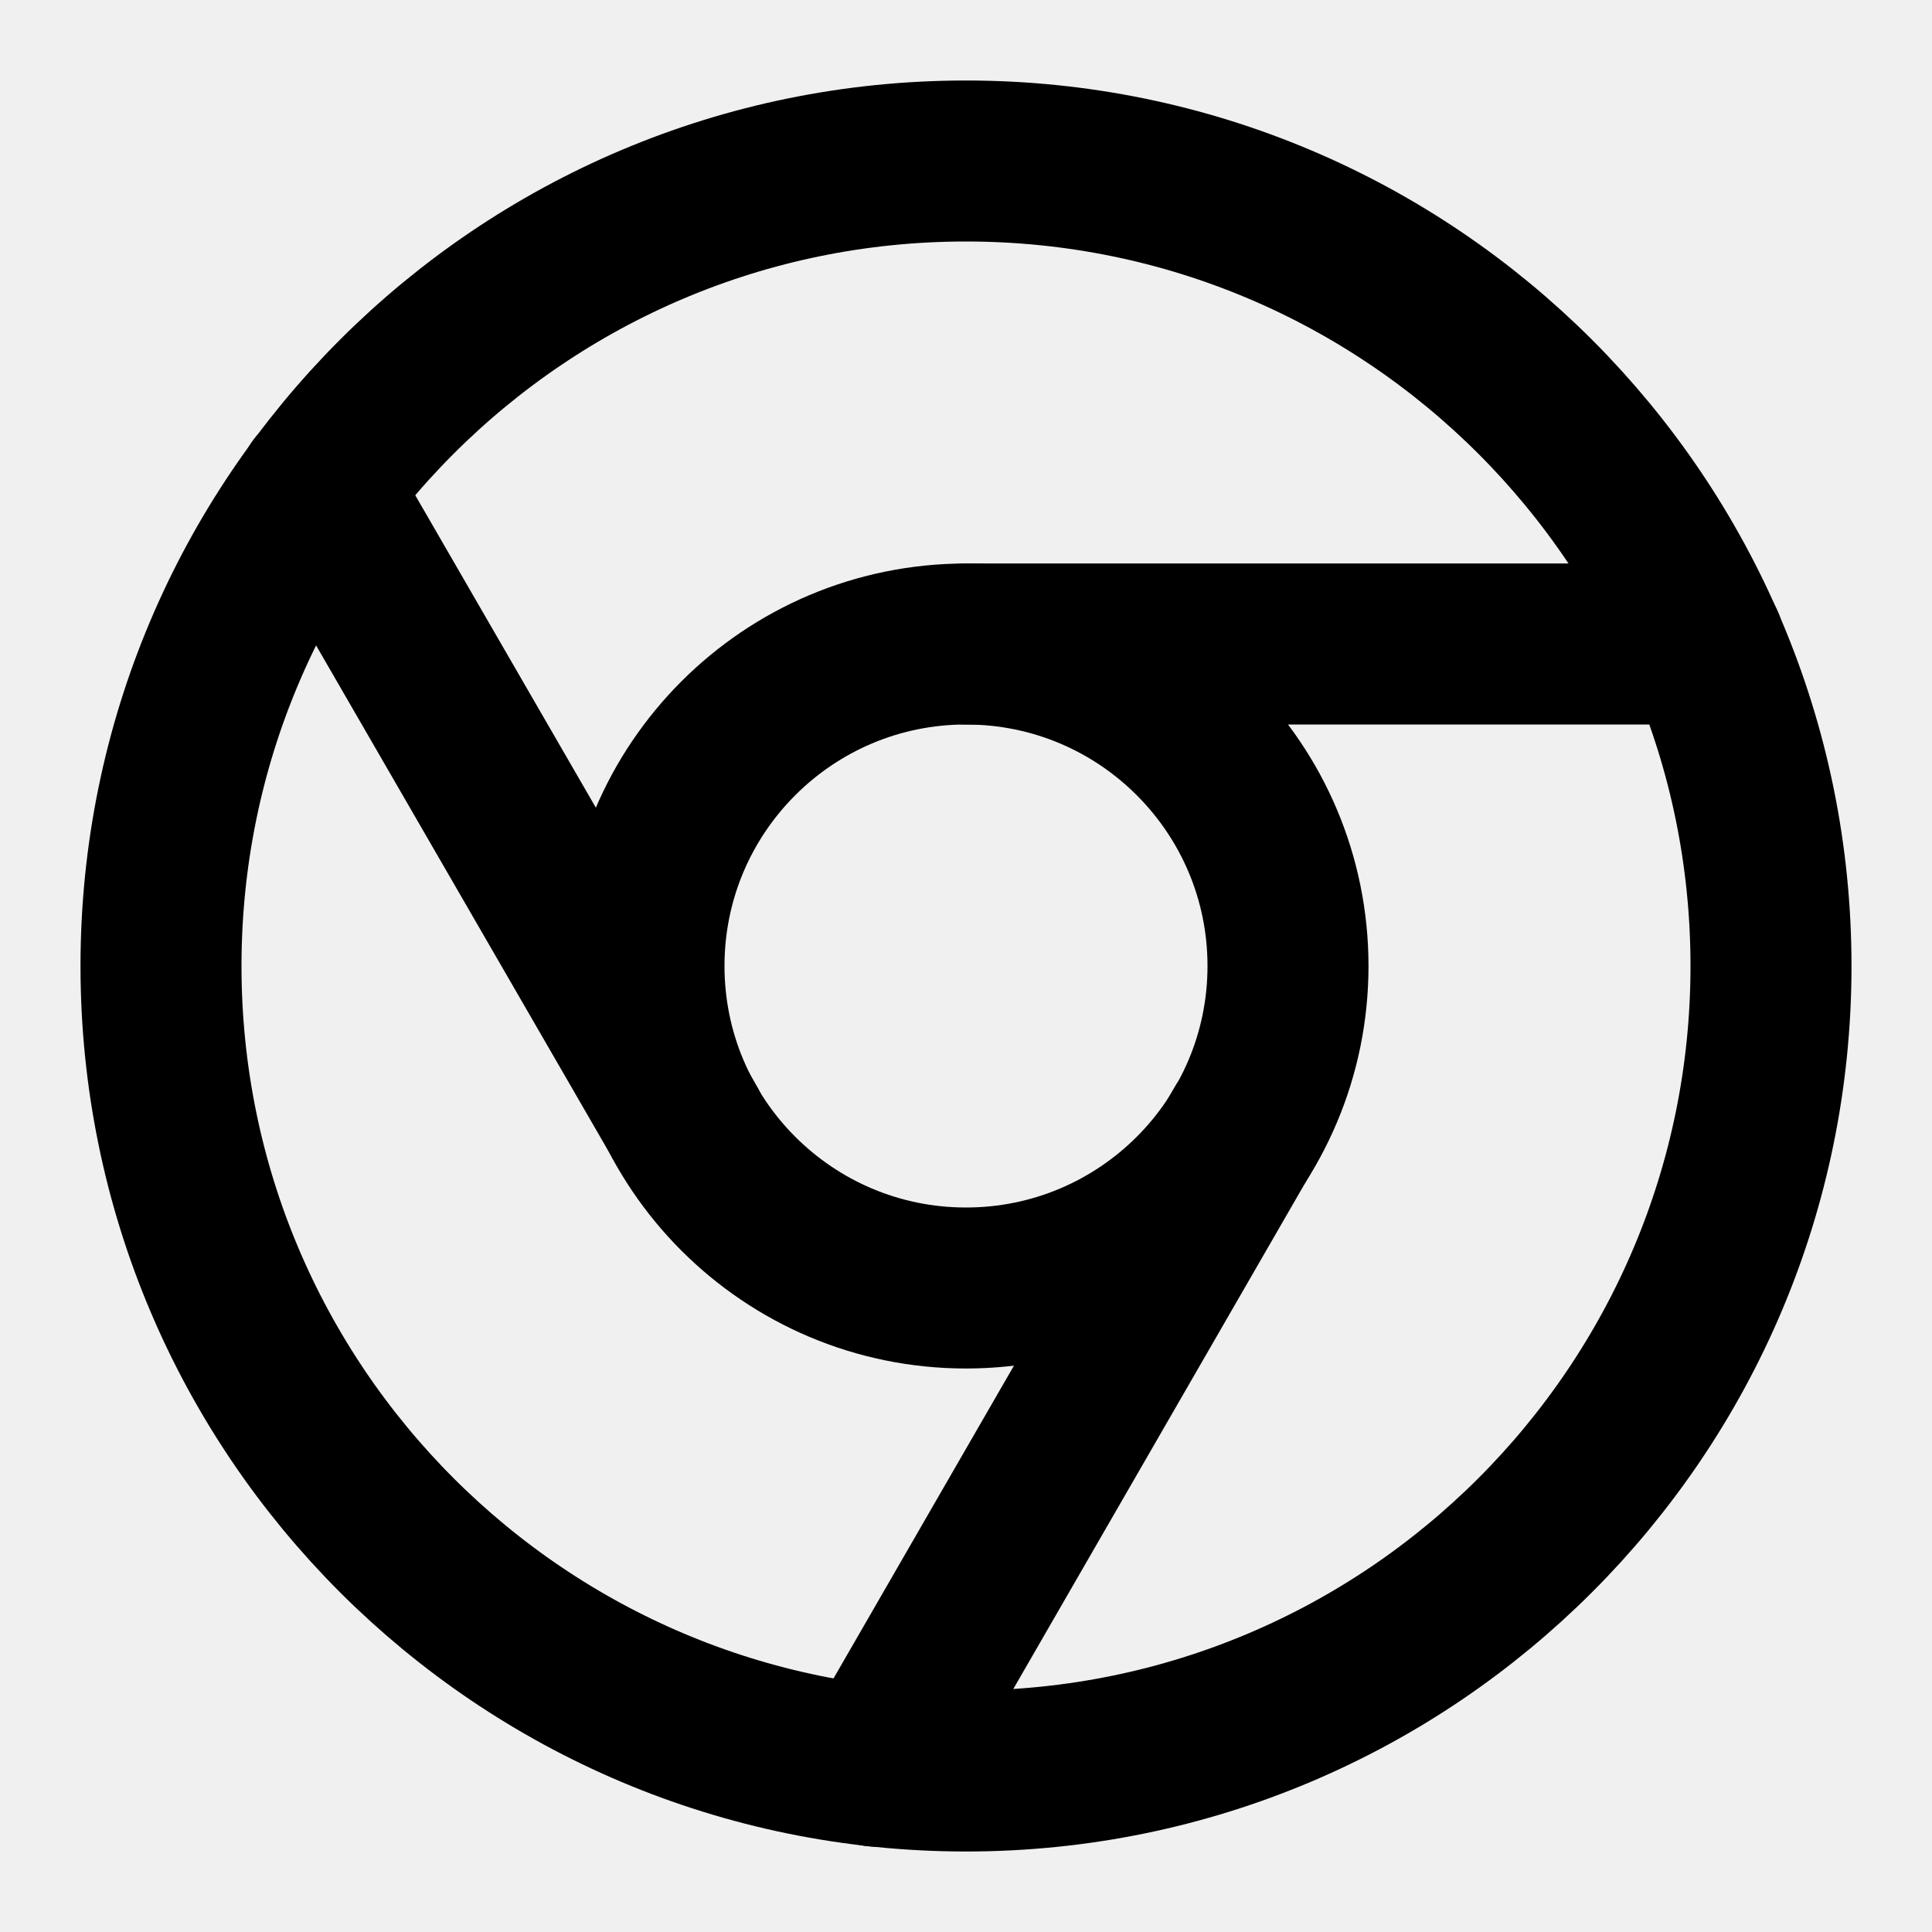
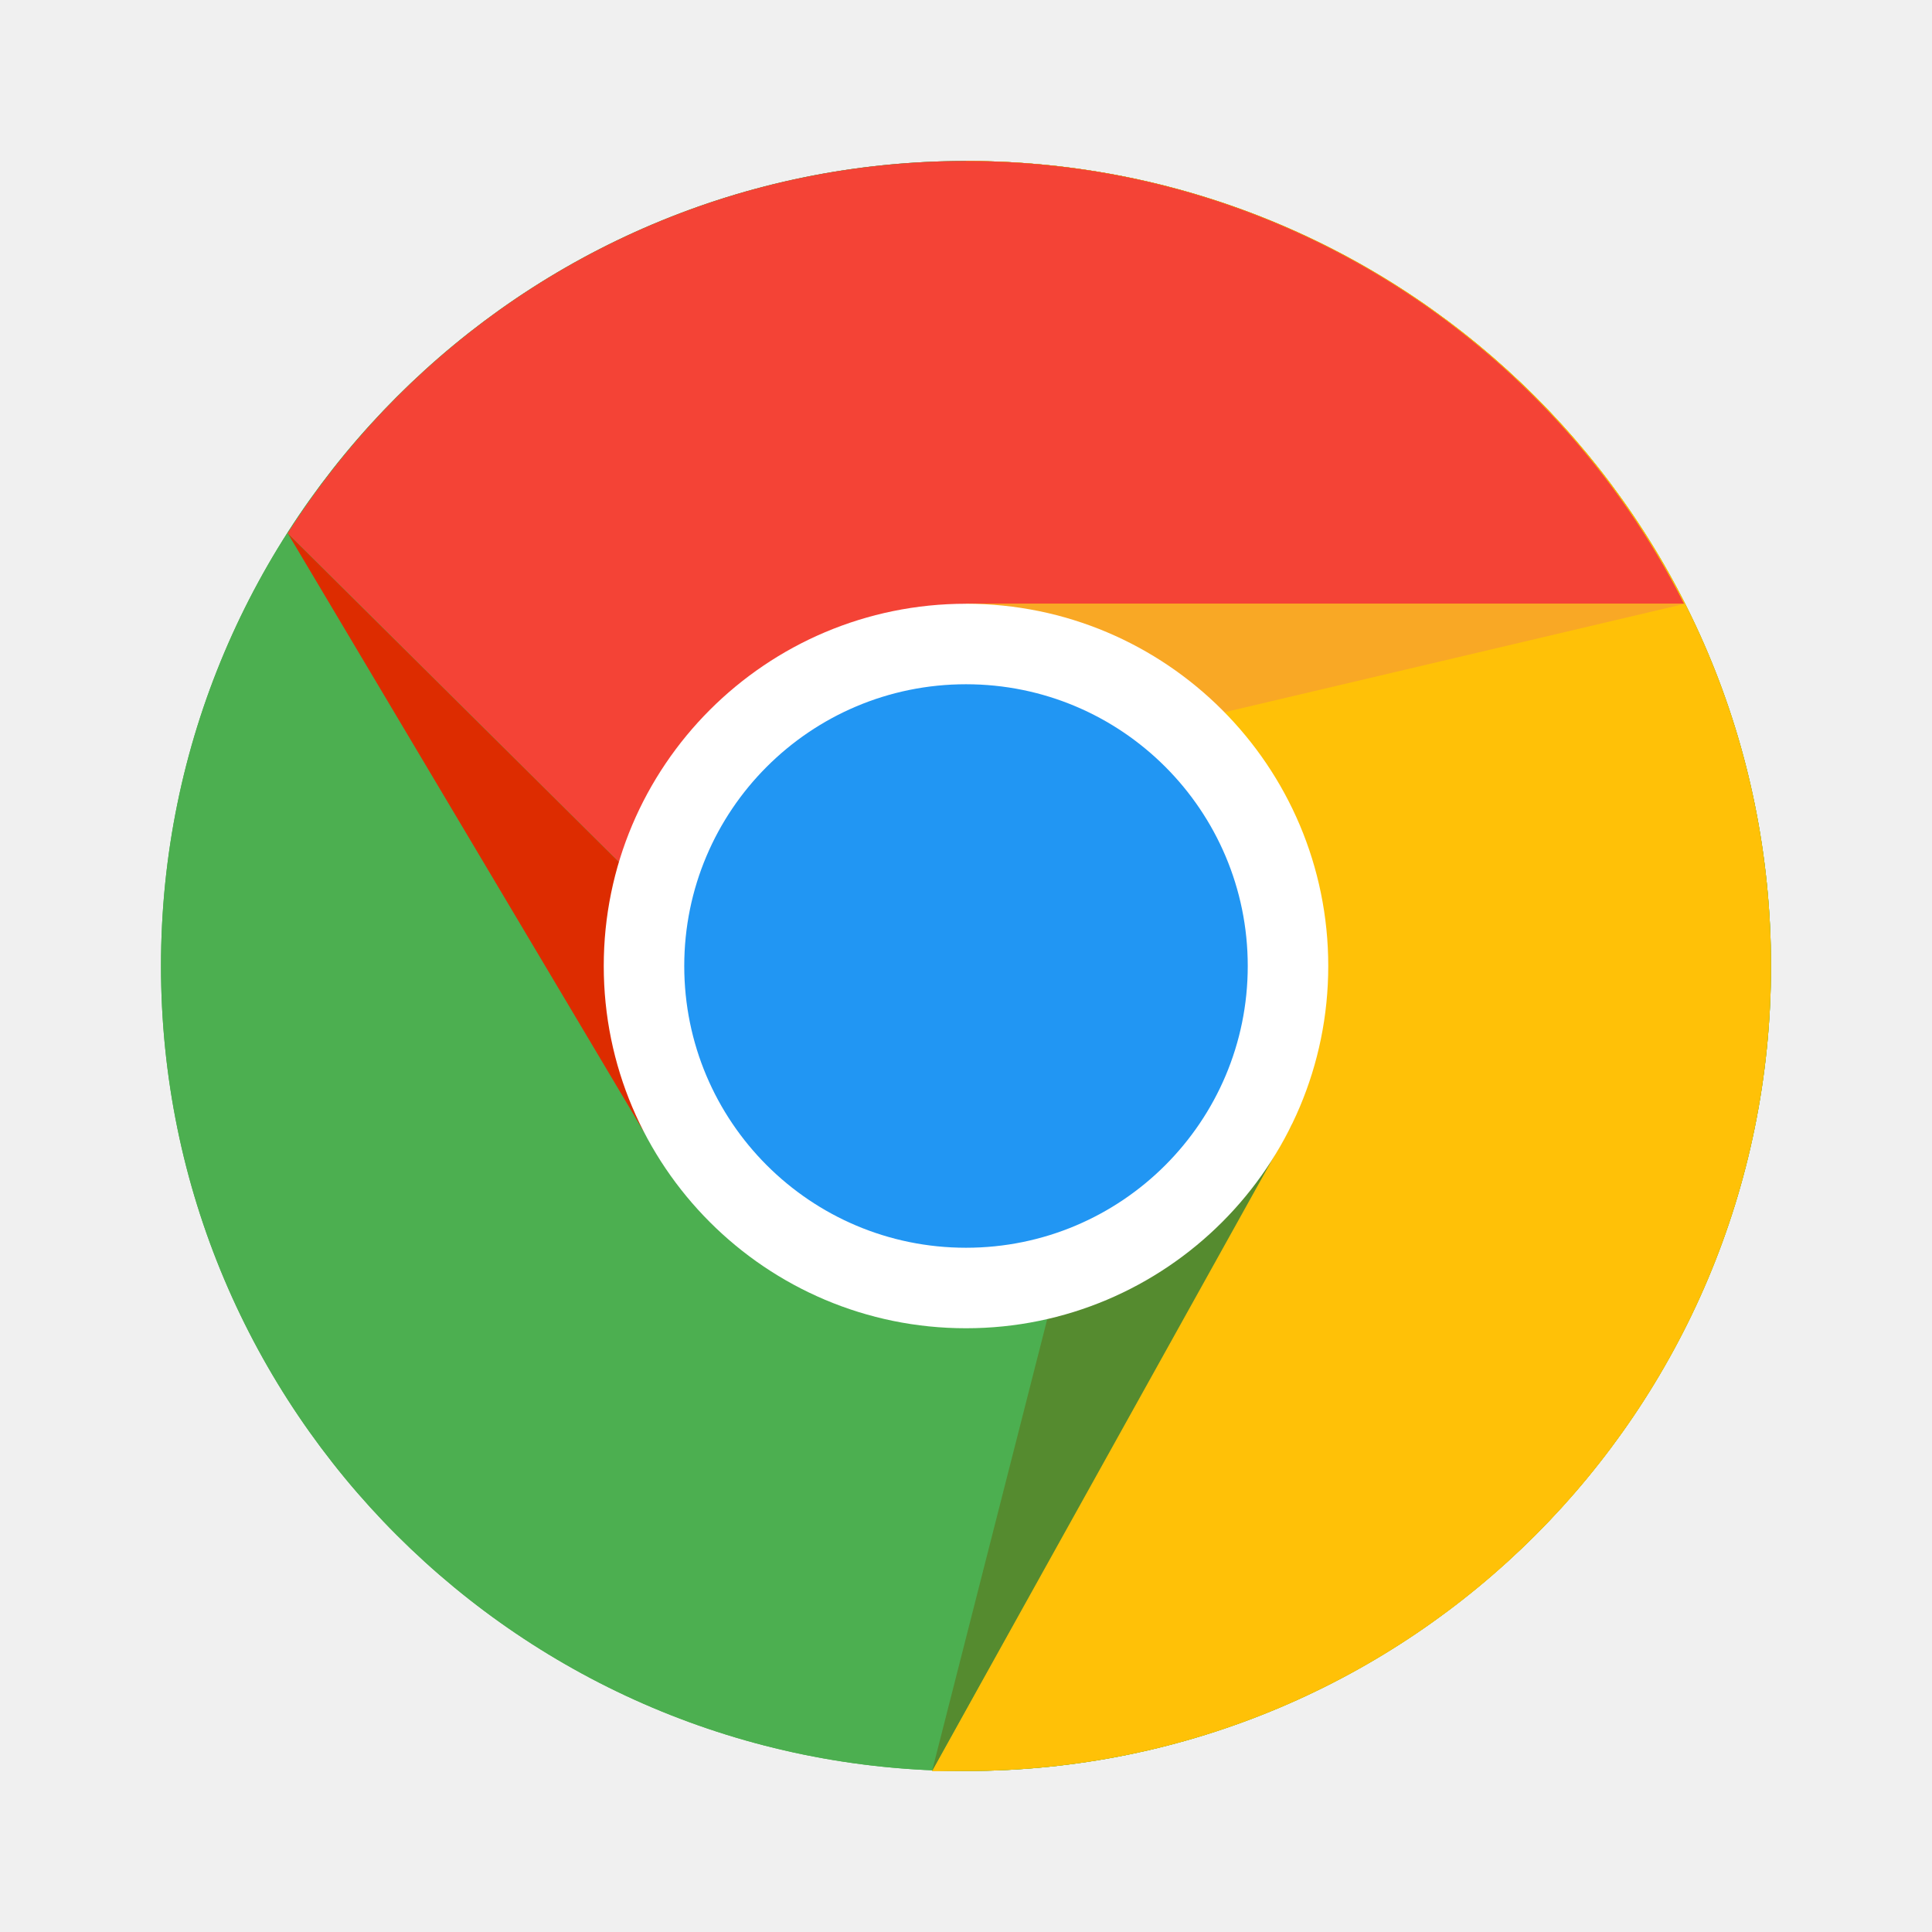
- <svg xmlns="http://www.w3.org/2000/svg" width="24" height="24" viewBox="0 0 24 24" fill="none" stroke="currentColor" stroke-width="2" stroke-linecap="round" stroke-linejoin="round" class="lucide lucide-chrome-icon lucide-chrome">
-   <circle cx="12" cy="12" r="10" />
-   <circle cx="12" cy="12" r="4" />
-   <line x1="21.17" x2="12" y1="8" y2="8" />
-   <line x1="3.95" x2="8.54" y1="6.06" y2="14" />
-   <line x1="10.88" x2="15.46" y1="21.94" y2="14" />
+ <svg xmlns="http://www.w3.org/2000/svg" viewBox="0 0 48 48" width="48px" height="48px">
+   <path fill="#4caf50" d="M44,24c0,11.044-8.956,20-20,20S4,35.044,4,24S12.956,4,24,4S44,12.956,44,24z" />
+   <path fill="#ffc107" d="M24,4v20l8,4l-8.843,16c0.317,0,0.526,0,0.843,0c11.053,0,20-8.947,20-20S35.053,4,24,4z" />
+   <path fill="#4caf50" d="M44,24c0,11.044-8.956,20-20,20S4,35.044,4,24S12.956,4,24,4S44,12.956,44,24z" />
+   <path fill="#ffc107" d="M24,4v20l8,4l-8.843,16c0.317,0,0.526,0,0.843,0c11.053,0,20-8.947,20-20S35.053,4,24,4z" />
+   <path fill="#f44336" d="M41.84,15H24v13l-3-1L7.16,13.26H7.14C10.68,7.69,16.91,4,24,4C31.8,4,38.55,8.48,41.84,15z" />
+   <path fill="#dd2c00" d="M7.158,13.264l8.843,14.862L21,27L7.158,13.264z" />
+   <path fill="#558b2f" d="M23.157,44l8.934-16.059L28,25L23.157,44z" />
+   <path fill="#f9a825" d="M41.865,15H24l-1.579,4.58L41.865,15z" />
+   <path fill="#fff" d="M33,24c0,4.969-4.031,9-9,9s-9-4.031-9-9s4.031-9,9-9S33,19.031,33,24z" />
+   <path fill="#2196f3" d="M31,24c0,3.867-3.133,7-7,7s-7-3.133-7-7s3.133-7,7-7S31,20.133,31,24z" />
</svg>
